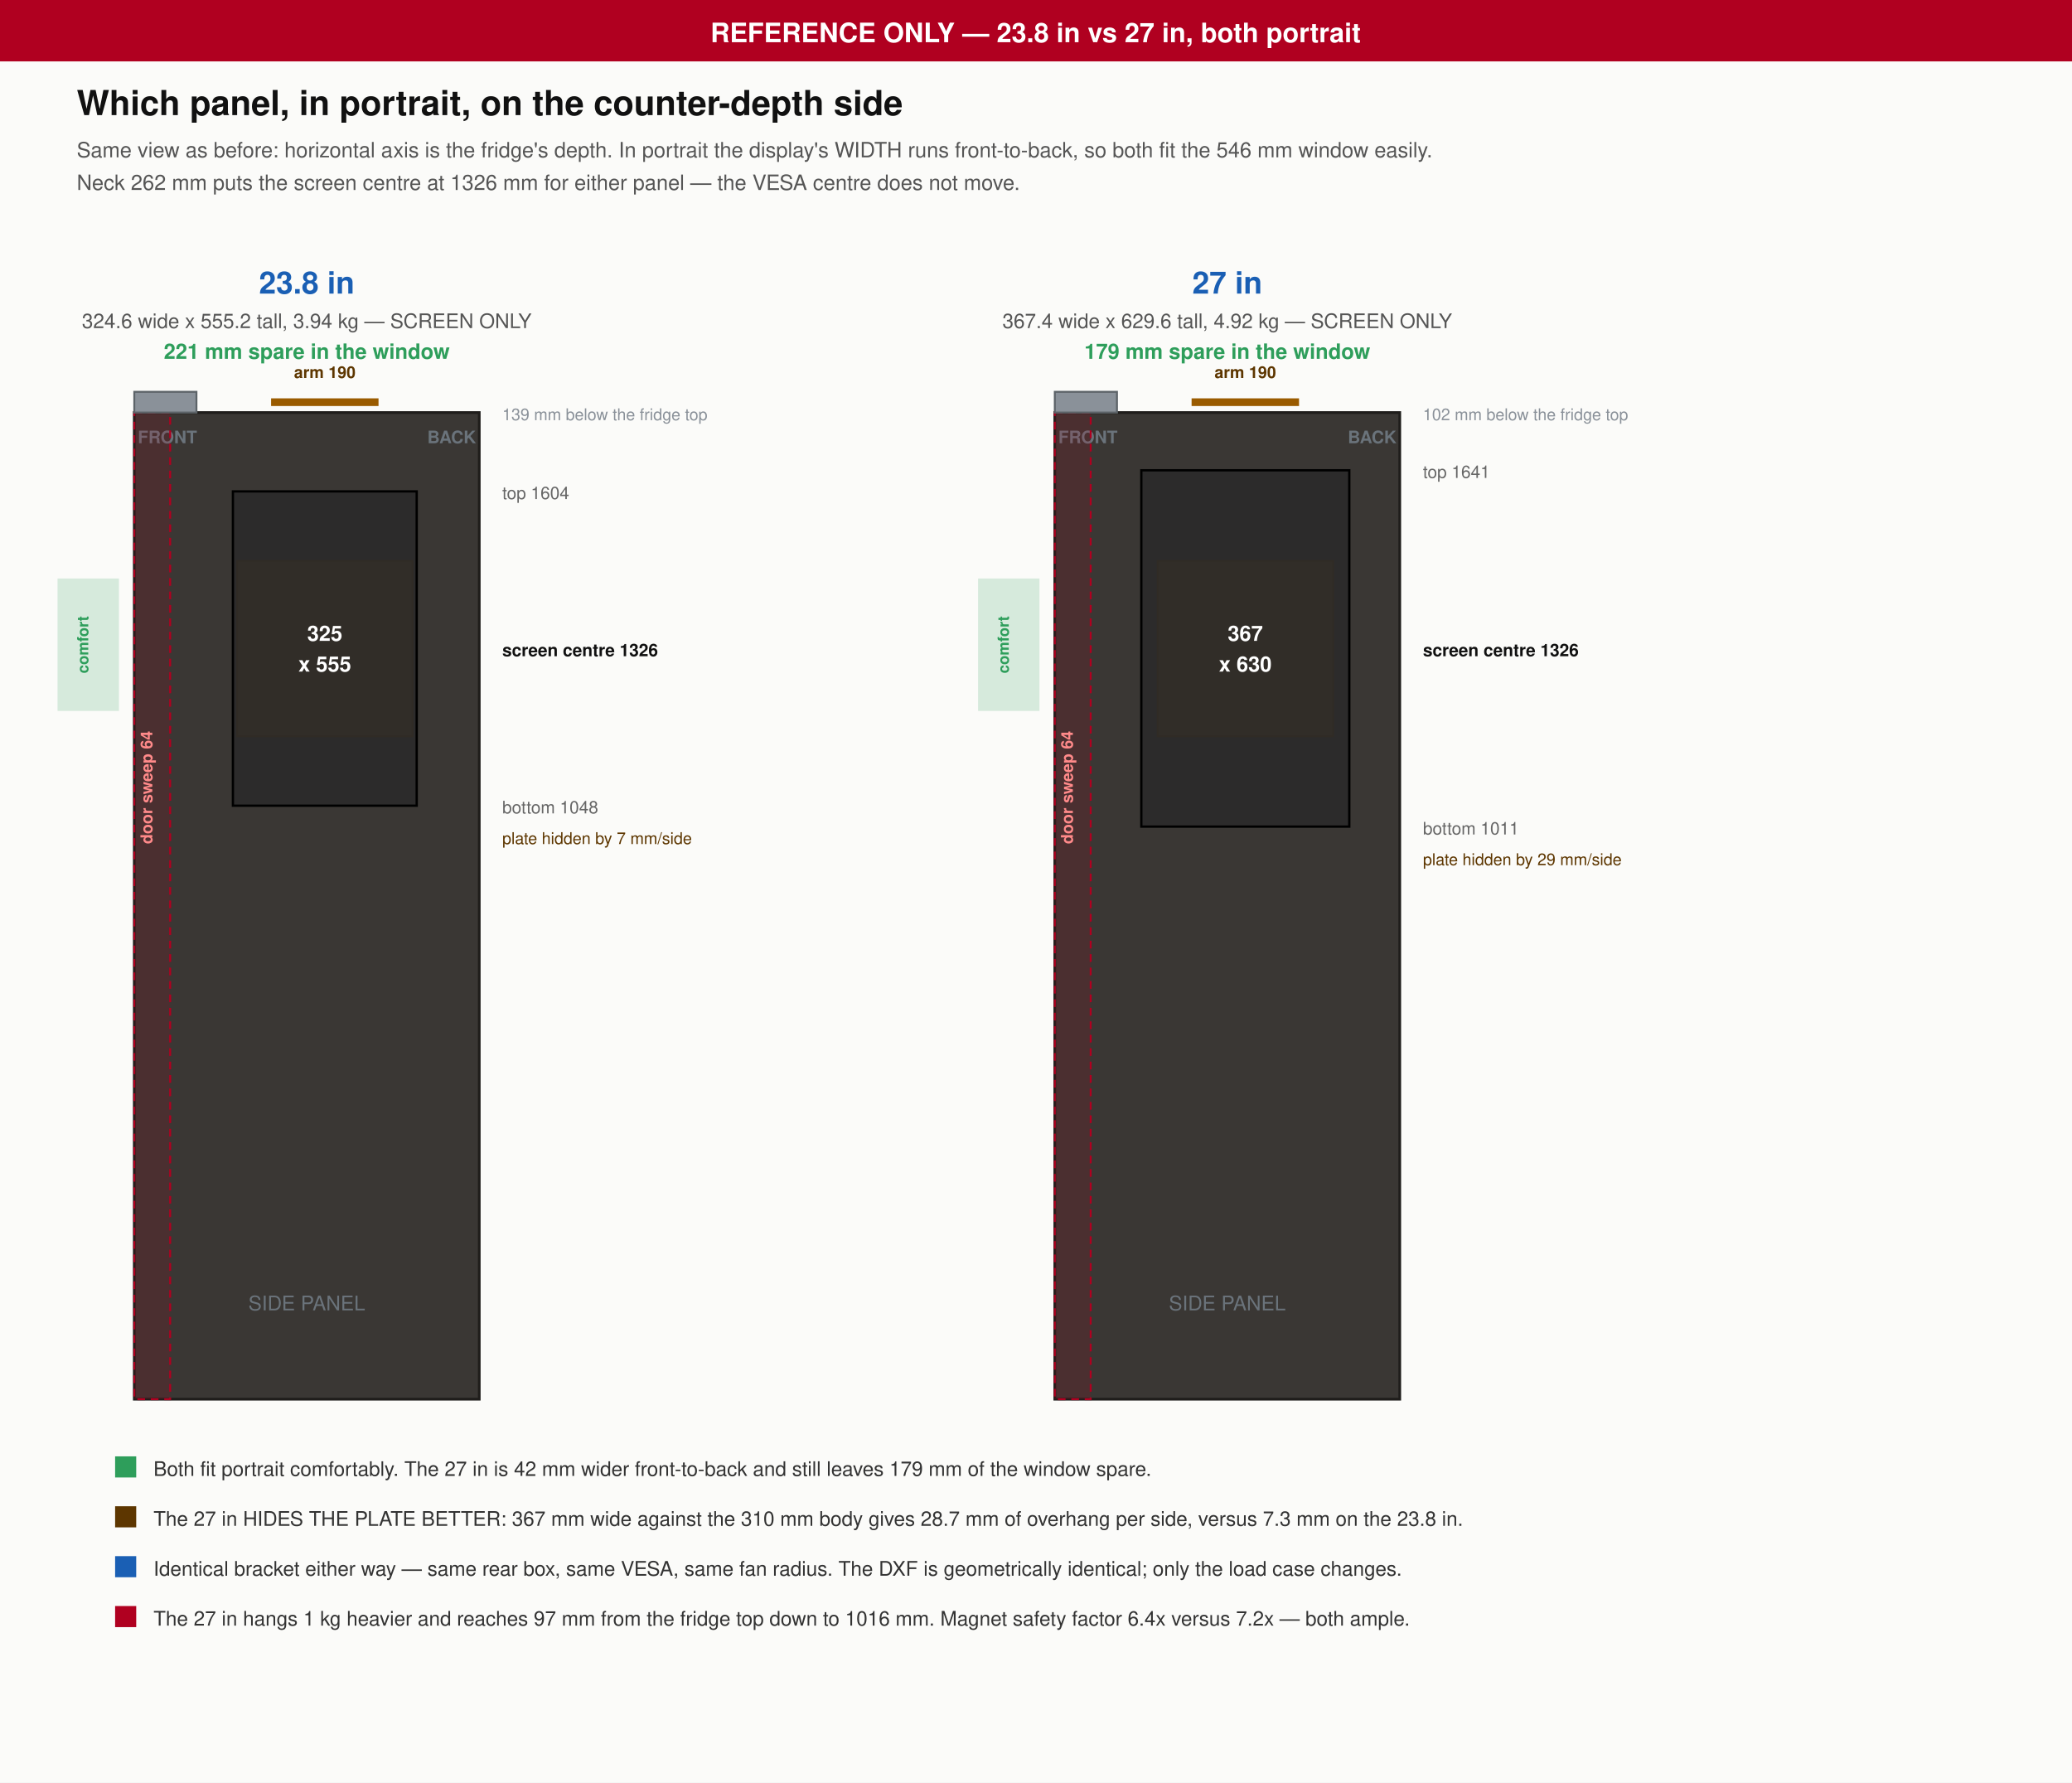
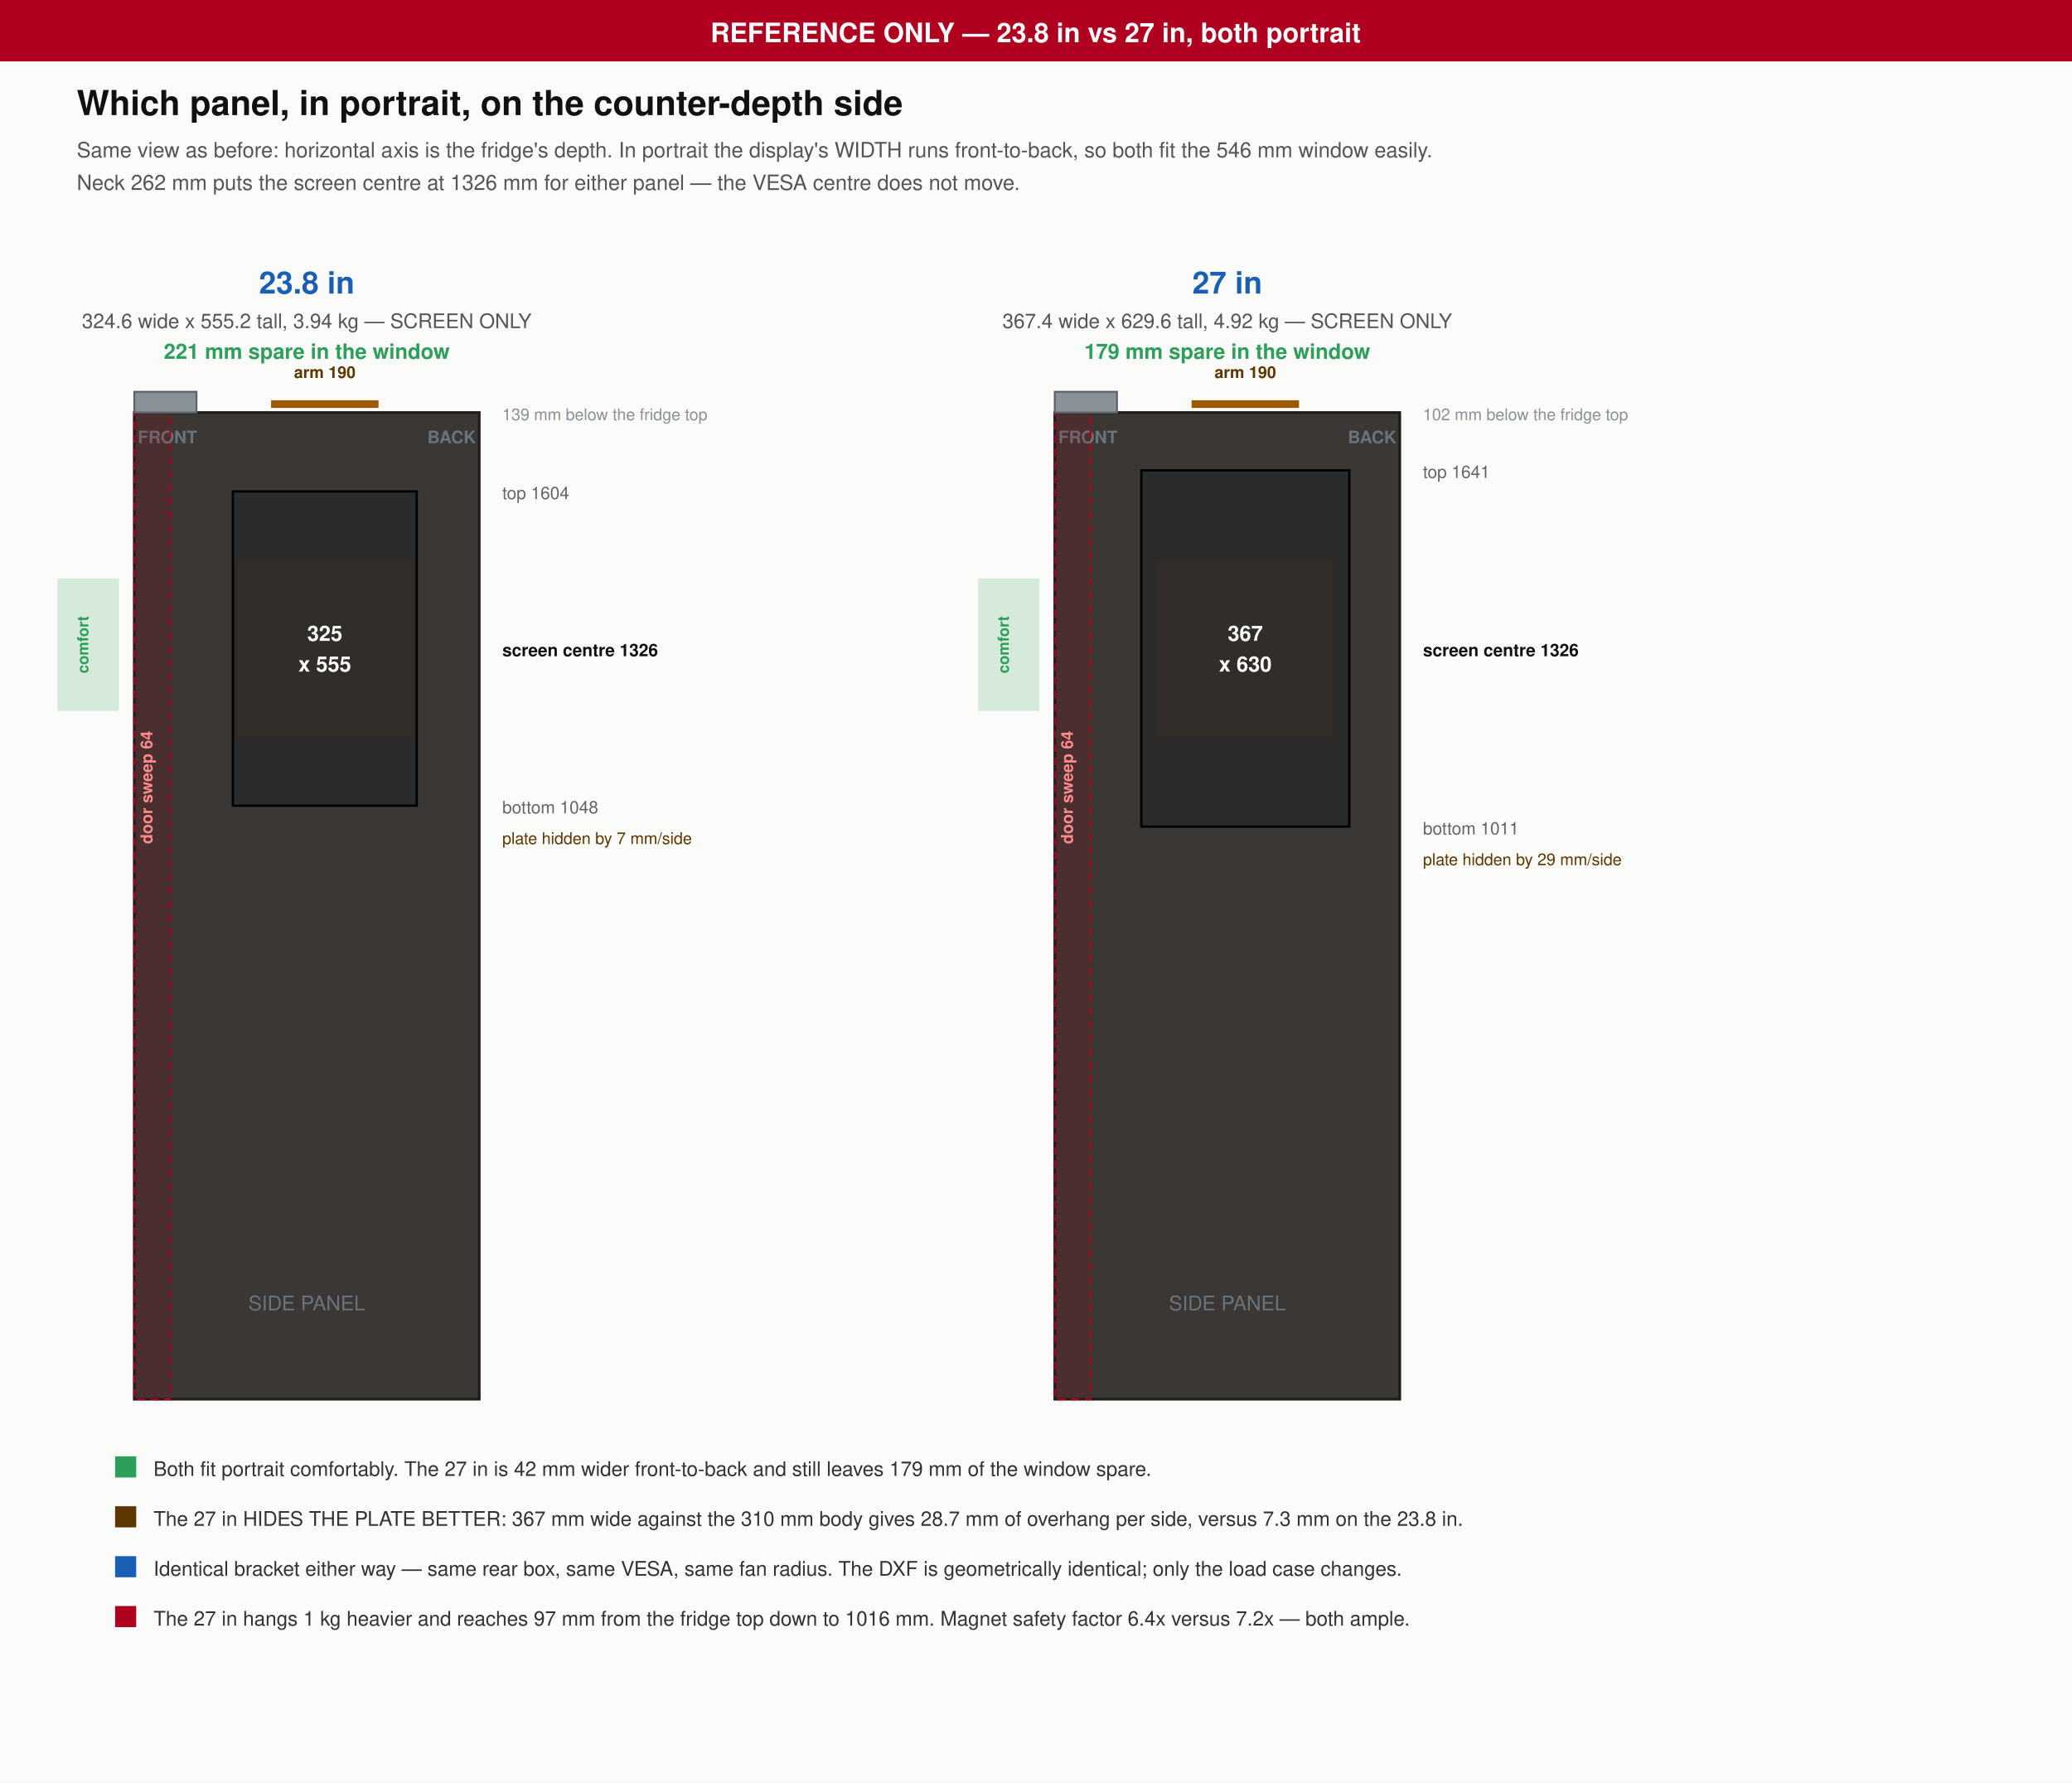
<svg xmlns="http://www.w3.org/2000/svg" width="1080" height="929" viewBox="0 0 1080 929">
  <rect width="1080" height="929" fill="#fbfbf9" />
  <rect x="0" y="0" width="1080" height="32" fill="#b00020" />
  <text x="539.8" y="22.0" font-family="Helvetica,Arial,sans-serif" font-size="14" text-anchor="middle" fill="#fff" font-weight="bold">REFERENCE ONLY — 23.8 in vs 27 in, both portrait</text>
  <text x="40.0" y="60.0" font-family="Helvetica,Arial,sans-serif" font-size="18" text-anchor="start" fill="#111" font-weight="bold">Which panel, in portrait, on the counter-depth side</text>
  <text x="40.0" y="82.0" font-family="Helvetica,Arial,sans-serif" font-size="11" text-anchor="start" fill="#555" font-weight="normal">Same view as before: horizontal axis is the fridge's depth. In portrait the display's WIDTH runs front-to-back, so both fit the 546 mm window easily.</text>
  <text x="40.0" y="99.0" font-family="Helvetica,Arial,sans-serif" font-size="11" text-anchor="start" fill="#555" font-weight="normal">Neck 262 mm puts the screen centre at 1326 mm for either panel — the VESA centre does not move.</text>
  <text x="159.9" y="153.0" font-family="Helvetica,Arial,sans-serif" font-size="16" text-anchor="middle" fill="#1a5fb4" font-weight="bold">23.8 in</text>
  <text x="159.9" y="171.0" font-family="Helvetica,Arial,sans-serif" font-size="10.5" text-anchor="middle" fill="#555" font-weight="normal">324.6 wide x 555.2 tall, 3.94 kg — SCREEN ONLY</text>
  <text x="159.9" y="187.0" font-family="Helvetica,Arial,sans-serif" font-size="11" text-anchor="middle" fill="#2e9e5b" font-weight="bold">221 mm spare in the window</text>
  <rect x="70.0" y="215.0" width="179.8" height="514.2" fill="#3a3734" stroke="#1f1d1b" stroke-width="1.4" />
  <text x="159.9" y="682.9" font-family="Helvetica,Arial,sans-serif" font-size="10.5" text-anchor="middle" fill="#6a737b" font-weight="normal">SIDE PANEL</text>
  <text x="71.8" y="231.0" font-family="Helvetica,Arial,sans-serif" font-size="9" text-anchor="start" fill="#6a737b" font-weight="bold">FRONT</text>
  <text x="248.1" y="231.0" font-family="Helvetica,Arial,sans-serif" font-size="9" text-anchor="end" fill="#6a737b" font-weight="bold">BACK</text>
  <rect x="70.0" y="215.0" width="18.7" height="514.2" fill="#b00020" fill-opacity="0.15" stroke="#b00020" stroke-width="1" stroke-dasharray="4 3" />
  <text x="79.4" y="410.4" font-family="Helvetica,Arial,sans-serif" font-size="8.5" text-anchor="middle" fill="#ff8a8a" font-weight="bold" transform="rotate(-90.0 79.4 410.4)">door sweep 64</text>
  <rect x="70.0" y="204.2" width="32.4" height="10.8" fill="#8a9199" stroke="#5c6368" stroke-width="1" />
-   <rect x="141.3" y="207.6" width="56.0" height="4" fill="#9a5b00" />
+   <rect x="141.3" y="208.6" width="56.0" height="4" fill="#9a5b00" />
  <text x="169.3" y="197.0" font-family="Helvetica,Arial,sans-serif" font-size="8.5" text-anchor="middle" fill="#5d3600" font-weight="bold">arm 190</text>
  <rect x="123.6" y="292.3" width="91.4" height="91.4" fill="#9a5b00" fill-opacity="0.45" stroke="#5d3600" stroke-width="1" />
  <rect x="121.4" y="256.1" width="95.8" height="163.8" fill="#2b2b2b" fill-opacity="0.88" stroke="#000" stroke-width="1.2" />
  <text x="169.3" y="334.0" font-family="Helvetica,Arial,sans-serif" font-size="11" text-anchor="middle" fill="#fff" font-weight="bold">325</text>
  <text x="169.3" y="350.0" font-family="Helvetica,Arial,sans-serif" font-size="11" text-anchor="middle" fill="#fff" font-weight="bold">x 555</text>
  <rect x="30.0" y="301.5" width="32" height="69.0" fill="#2e9e5b" fill-opacity="0.18" />
  <text x="46.0" y="336.0" font-family="Helvetica,Arial,sans-serif" font-size="8" text-anchor="middle" fill="#2e9e5b" font-weight="bold" transform="rotate(-90.0 46.0 336.0)">comfort</text>
  <text x="261.8" y="260.1" font-family="Helvetica,Arial,sans-serif" font-size="9" text-anchor="start" fill="#666" font-weight="normal">top 1604</text>
  <text x="261.8" y="342.0" font-family="Helvetica,Arial,sans-serif" font-size="9" text-anchor="start" fill="#111" font-weight="bold">screen centre 1326</text>
  <text x="261.8" y="423.9" font-family="Helvetica,Arial,sans-serif" font-size="9" text-anchor="start" fill="#666" font-weight="normal">bottom 1048</text>
  <text x="261.8" y="219.0" font-family="Helvetica,Arial,sans-serif" font-size="8.5" text-anchor="start" fill="#8a9199" font-weight="normal">139 mm below the fridge top</text>
  <text x="261.8" y="439.9" font-family="Helvetica,Arial,sans-serif" font-size="8.5" text-anchor="start" fill="#5d3600" font-weight="normal">plate hidden by 7 mm/side</text>
  <text x="639.7" y="153.0" font-family="Helvetica,Arial,sans-serif" font-size="16" text-anchor="middle" fill="#1a5fb4" font-weight="bold">27 in</text>
  <text x="639.7" y="171.0" font-family="Helvetica,Arial,sans-serif" font-size="10.5" text-anchor="middle" fill="#555" font-weight="normal">367.4 wide x 629.6 tall, 4.92 kg — SCREEN ONLY</text>
  <text x="639.7" y="187.0" font-family="Helvetica,Arial,sans-serif" font-size="11" text-anchor="middle" fill="#2e9e5b" font-weight="bold">179 mm spare in the window</text>
  <rect x="549.8" y="215.0" width="179.8" height="514.2" fill="#3a3734" stroke="#1f1d1b" stroke-width="1.4" />
  <text x="639.7" y="682.9" font-family="Helvetica,Arial,sans-serif" font-size="10.5" text-anchor="middle" fill="#6a737b" font-weight="normal">SIDE PANEL</text>
  <text x="551.6" y="231.0" font-family="Helvetica,Arial,sans-serif" font-size="9" text-anchor="start" fill="#6a737b" font-weight="bold">FRONT</text>
  <text x="727.9" y="231.0" font-family="Helvetica,Arial,sans-serif" font-size="9" text-anchor="end" fill="#6a737b" font-weight="bold">BACK</text>
  <rect x="549.8" y="215.0" width="18.7" height="514.2" fill="#b00020" fill-opacity="0.15" stroke="#b00020" stroke-width="1" stroke-dasharray="4 3" />
  <text x="559.2" y="410.4" font-family="Helvetica,Arial,sans-serif" font-size="8.5" text-anchor="middle" fill="#ff8a8a" font-weight="bold" transform="rotate(-90.0 559.2 410.4)">door sweep 64</text>
  <rect x="549.8" y="204.2" width="32.4" height="10.8" fill="#8a9199" stroke="#5c6368" stroke-width="1" />
-   <rect x="621.1" y="207.6" width="56.0" height="4" fill="#9a5b00" />
+   <rect x="621.1" y="208.6" width="56.0" height="4" fill="#9a5b00" />
  <text x="649.1" y="197.0" font-family="Helvetica,Arial,sans-serif" font-size="8.5" text-anchor="middle" fill="#5d3600" font-weight="bold">arm 190</text>
  <rect x="603.4" y="292.3" width="91.4" height="91.4" fill="#9a5b00" fill-opacity="0.45" stroke="#5d3600" stroke-width="1" />
  <rect x="594.9" y="245.1" width="108.4" height="185.7" fill="#2b2b2b" fill-opacity="0.88" stroke="#000" stroke-width="1.2" />
  <text x="649.1" y="334.0" font-family="Helvetica,Arial,sans-serif" font-size="11" text-anchor="middle" fill="#fff" font-weight="bold">367</text>
  <text x="649.1" y="350.0" font-family="Helvetica,Arial,sans-serif" font-size="11" text-anchor="middle" fill="#fff" font-weight="bold">x 630</text>
  <rect x="509.8" y="301.5" width="32" height="69.0" fill="#2e9e5b" fill-opacity="0.18" />
  <text x="525.8" y="336.0" font-family="Helvetica,Arial,sans-serif" font-size="8" text-anchor="middle" fill="#2e9e5b" font-weight="bold" transform="rotate(-90.0 525.8 336.0)">comfort</text>
  <text x="741.7" y="249.1" font-family="Helvetica,Arial,sans-serif" font-size="9" text-anchor="start" fill="#666" font-weight="normal">top 1641</text>
  <text x="741.7" y="342.0" font-family="Helvetica,Arial,sans-serif" font-size="9" text-anchor="start" fill="#111" font-weight="bold">screen centre 1326</text>
  <text x="741.7" y="434.9" font-family="Helvetica,Arial,sans-serif" font-size="9" text-anchor="start" fill="#666" font-weight="normal">bottom 1011</text>
  <text x="741.7" y="219.0" font-family="Helvetica,Arial,sans-serif" font-size="8.5" text-anchor="start" fill="#8a9199" font-weight="normal">102 mm below the fridge top</text>
  <text x="741.7" y="450.9" font-family="Helvetica,Arial,sans-serif" font-size="8.5" text-anchor="start" fill="#5d3600" font-weight="normal">plate hidden by 29 mm/side</text>
  <rect x="60" y="759" width="11" height="11" fill="#2e9e5b" />
  <text x="80.0" y="769.2" font-family="Helvetica,Arial,sans-serif" font-size="10.5" text-anchor="start" fill="#333" font-weight="normal">Both fit portrait comfortably. The 27 in is 42 mm wider front-to-back and still leaves 179 mm of the window spare.</text>
  <rect x="60" y="785" width="11" height="11" fill="#5d3600" />
  <text x="80.0" y="795.2" font-family="Helvetica,Arial,sans-serif" font-size="10.5" text-anchor="start" fill="#333" font-weight="normal">The 27 in HIDES THE PLATE BETTER: 367 mm wide against the 310 mm body gives 28.7 mm of overhang per side, versus 7.3 mm on the 23.8 in.</text>
  <rect x="60" y="811" width="11" height="11" fill="#1a5fb4" />
  <text x="80.0" y="821.2" font-family="Helvetica,Arial,sans-serif" font-size="10.5" text-anchor="start" fill="#333" font-weight="normal">Identical bracket either way — same rear box, same VESA, same fan radius. The DXF is geometrically identical; only the load case changes.</text>
  <rect x="60" y="837" width="11" height="11" fill="#b00020" />
  <text x="80.0" y="847.2" font-family="Helvetica,Arial,sans-serif" font-size="10.5" text-anchor="start" fill="#333" font-weight="normal">The 27 in hangs 1 kg heavier and reaches 97 mm from the fridge top down to 1016 mm. Magnet safety factor 6.4x versus 7.2x — both ample.</text>
</svg>
